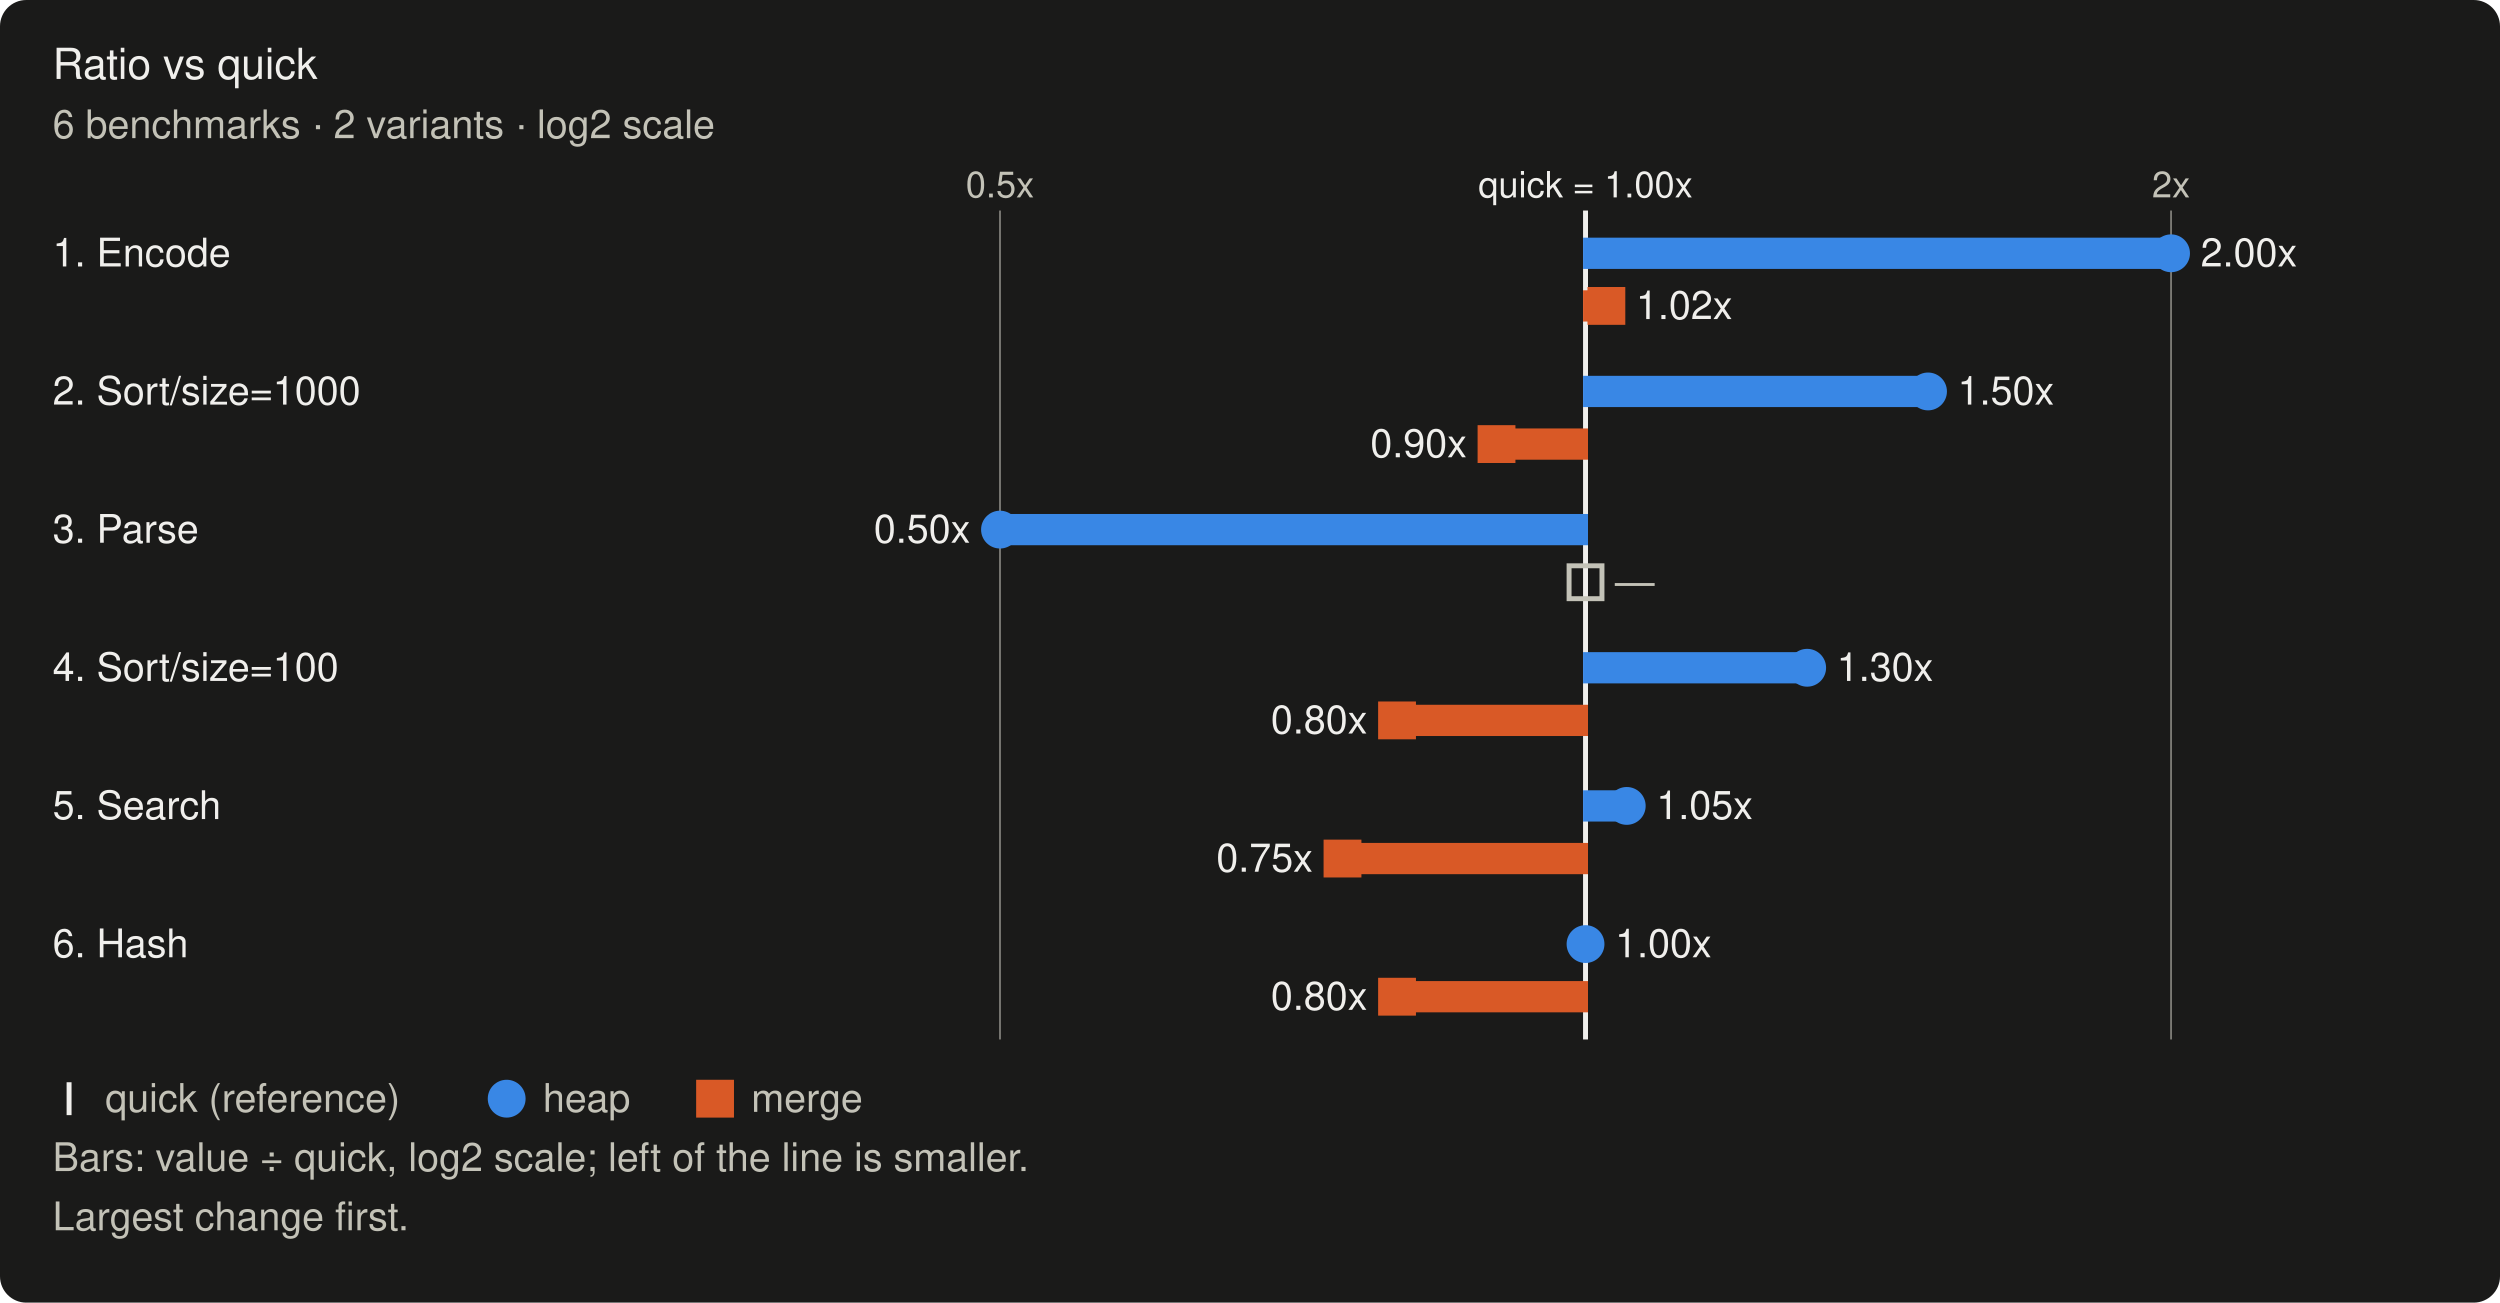
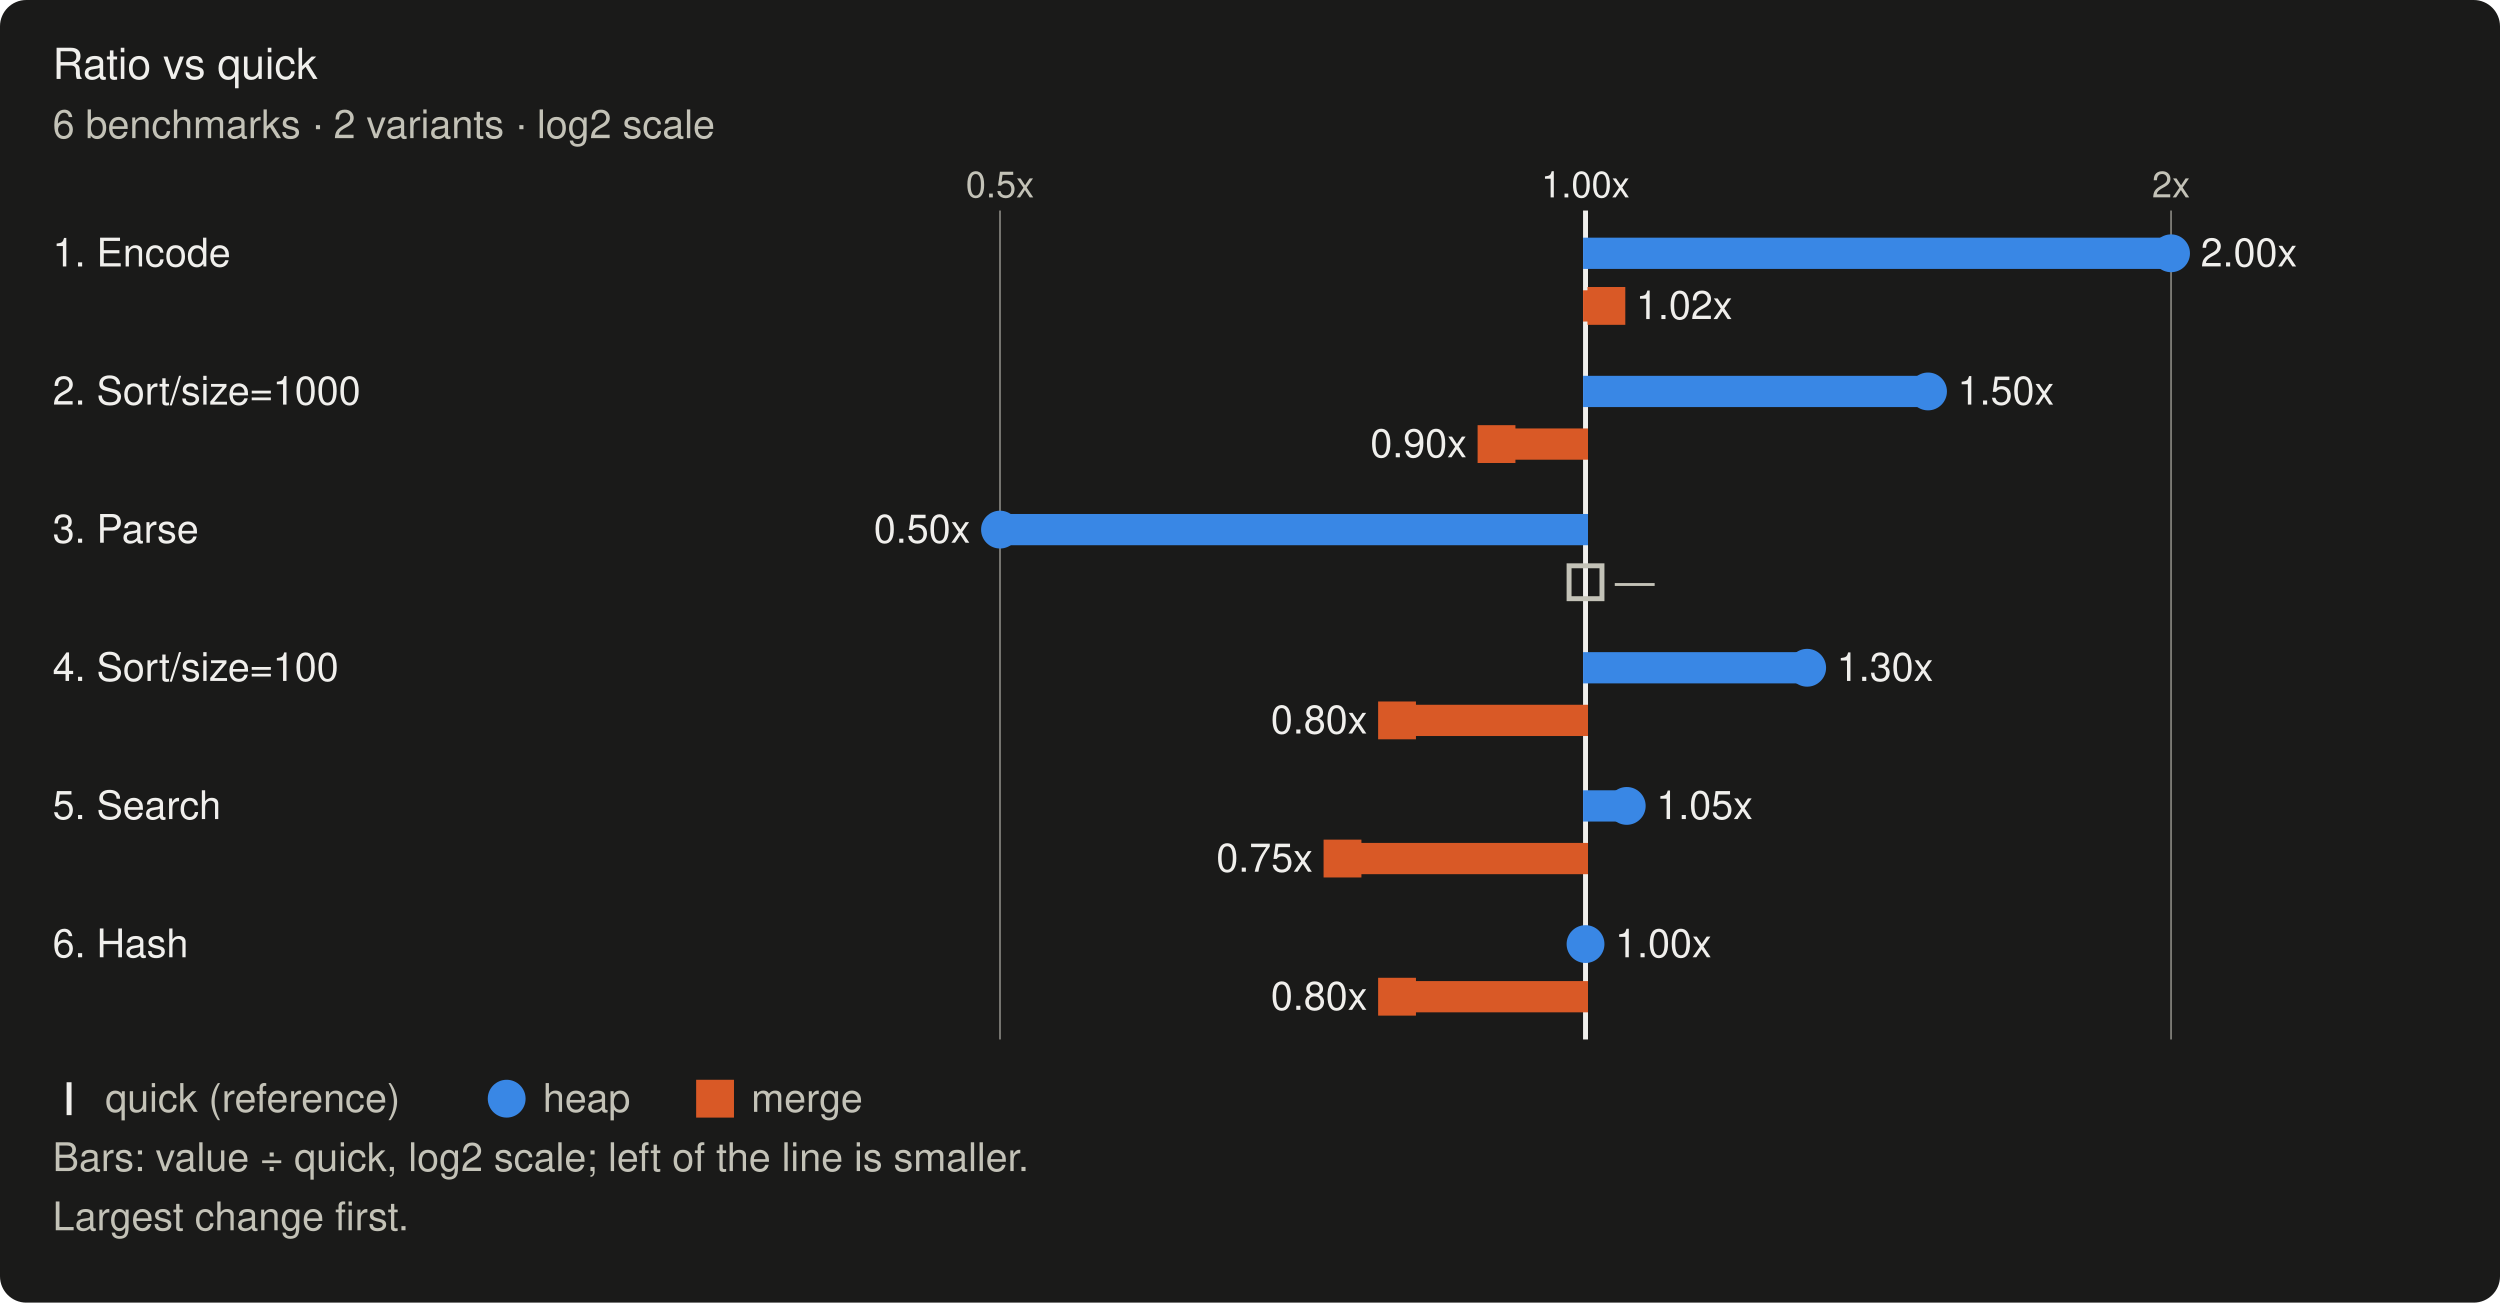
<svg xmlns="http://www.w3.org/2000/svg" width="760" height="396" viewBox="0 0 760 396" role="img" aria-labelledby="t d" font-family="Helvetica, Arial, sans-serif">
  <rect x="0" y="0" width="760" height="396" rx="8" fill="#1a1a19" />
  <text x="16" y="24" text-anchor="start" font-size="13" fill="#f0efec">Ratio vs quick</text>
  <text x="16" y="42" text-anchor="start" font-size="12" fill="#c3c2b7">6 benchmarks · 2 variants · log2 scale</text>
  <line x1="304" y1="64" x2="304" y2="316" stroke="#898781" stroke-width="0.5" />
  <text x="304" y="60" text-anchor="middle" font-size="11" fill="#c3c2b7">0.5x</text>
  <line x1="660" y1="64" x2="660" y2="316" stroke="#898781" stroke-width="0.5" />
  <text x="660" y="60" text-anchor="middle" font-size="11" fill="#c3c2b7">2x</text>
  <line x1="482" y1="64" x2="482" y2="316" stroke="#f0efec" stroke-width="1.5" />
-   <text x="482" y="60" text-anchor="middle" font-size="11" fill="#f0efec">quick = 1.00x</text>
+   <text x="482" y="60" text-anchor="middle" font-size="11" fill="#f0efec">1.00x</text>
  <g>
    <text x="16" y="81" text-anchor="start" font-size="12" fill="#f0efec">1. Encode</text>
    <path d="M482 73L660 73L660 81L482 81Z" fill="#3987e5" stroke="#3987e5" stroke-width="1.5" />
    <path d="M655 77A5 5 0 1 0 665 77A5 5 0 1 0 655 77Z" fill="#3987e5" stroke="#3987e5" stroke-width="1.5" />
    <text x="669" y="81" text-anchor="start" font-size="12" fill="#f0efec">2.00x</text>
    <path d="M482 89L488.34 89L488.34 97L482 97Z" fill="#d95926" stroke="#d95926" stroke-width="1.5" />
    <path d="M483.34 88L493.34 88L493.34 98L483.34 98Z" fill="#d95926" stroke="#d95926" stroke-width="1.5" />
    <text x="497.34" y="97" text-anchor="start" font-size="12" fill="#f0efec">1.02x</text>
  </g>
  <g>
    <text x="16" y="123" text-anchor="start" font-size="12" fill="#f0efec">2. Sort/size=1000</text>
    <path d="M482 115L586.12 115L586.12 123L482 123Z" fill="#3987e5" stroke="#3987e5" stroke-width="1.5" />
    <path d="M581.12 119A5 5 0 1 0 591.12 119A5 5 0 1 0 581.12 119Z" fill="#3987e5" stroke="#3987e5" stroke-width="1.5" />
    <text x="595.12" y="123" text-anchor="start" font-size="12" fill="#f0efec">1.50x</text>
    <path d="M482 131L454.94 131L454.94 139L482 139Z" fill="#d95926" stroke="#d95926" stroke-width="1.5" />
    <path d="M449.94 130L459.94 130L459.94 140L449.94 140Z" fill="#d95926" stroke="#d95926" stroke-width="1.5" />
    <text x="445.94" y="139" text-anchor="end" font-size="12" fill="#f0efec">0.90x</text>
  </g>
  <g>
    <text x="16" y="165" text-anchor="start" font-size="12" fill="#f0efec">3. Parse</text>
    <path d="M482 157L304 157L304 165L482 165Z" fill="#3987e5" stroke="#3987e5" stroke-width="1.5" />
    <path d="M299 161A5 5 0 1 0 309 161A5 5 0 1 0 299 161Z" fill="#3987e5" stroke="#3987e5" stroke-width="1.5" />
    <text x="295" y="165" text-anchor="end" font-size="12" fill="#f0efec">0.50x</text>
    <path d="M477 172L487 172L487 182L477 182Z" fill="none" stroke="#c3c2b7" stroke-width="1.5" />
    <text x="491" y="181" text-anchor="start" font-size="12" fill="#c3c2b7">—</text>
  </g>
  <g>
    <text x="16" y="207" text-anchor="start" font-size="12" fill="#f0efec">4. Sort/size=100</text>
    <path d="M482 199L549.38 199L549.38 207L482 207Z" fill="#3987e5" stroke="#3987e5" stroke-width="1.5" />
    <path d="M544.38 203A5 5 0 1 0 554.38 203A5 5 0 1 0 544.38 203Z" fill="#3987e5" stroke="#3987e5" stroke-width="1.5" />
    <text x="558.38" y="207" text-anchor="start" font-size="12" fill="#f0efec">1.30x</text>
    <path d="M482 215L424.7 215L424.7 223L482 223Z" fill="#d95926" stroke="#d95926" stroke-width="1.5" />
    <path d="M419.7 214L429.7 214L429.7 224L419.7 224Z" fill="#d95926" stroke="#d95926" stroke-width="1.5" />
    <text x="415.7" y="223" text-anchor="end" font-size="12" fill="#f0efec">0.80x</text>
  </g>
  <g>
    <text x="16" y="249" text-anchor="start" font-size="12" fill="#f0efec">5. Search</text>
    <path d="M482 241L494.53 241L494.53 249L482 249Z" fill="#3987e5" stroke="#3987e5" stroke-width="1.5" />
    <path d="M489.53 245A5 5 0 1 0 499.53 245A5 5 0 1 0 489.53 245Z" fill="#3987e5" stroke="#3987e5" stroke-width="1.5" />
    <text x="503.53" y="249" text-anchor="start" font-size="12" fill="#f0efec">1.05x</text>
    <path d="M482 257L408.12 257L408.12 265L482 265Z" fill="#d95926" stroke="#d95926" stroke-width="1.5" />
    <path d="M403.12 256L413.12 256L413.12 266L403.12 266Z" fill="#d95926" stroke="#d95926" stroke-width="1.5" />
    <text x="399.12" y="265" text-anchor="end" font-size="12" fill="#f0efec">0.75x</text>
  </g>
  <g>
    <text x="16" y="291" text-anchor="start" font-size="12" fill="#f0efec">6. Hash</text>
    <path d="M477 287A5 5 0 1 0 487 287A5 5 0 1 0 477 287Z" fill="#3987e5" stroke="#3987e5" stroke-width="1.5" />
    <text x="491" y="291" text-anchor="start" font-size="12" fill="#f0efec">1.00x</text>
    <path d="M482 299L424.7 299L424.7 307L482 307Z" fill="#d95926" stroke="#d95926" stroke-width="1.5" />
    <path d="M419.7 298L429.7 298L429.7 308L419.7 308Z" fill="#d95926" stroke="#d95926" stroke-width="1.5" />
    <text x="415.7" y="307" text-anchor="end" font-size="12" fill="#f0efec">0.80x</text>
  </g>
  <line x1="21" y1="329" x2="21" y2="339" stroke="#f0efec" stroke-width="1.5" />
  <text x="32" y="338" text-anchor="start" font-size="12" fill="#c3c2b7">quick (reference)</text>
  <path d="M149.03 334A5 5 0 1 0 159.03 334A5 5 0 1 0 149.03 334Z" fill="#3987e5" stroke="#3987e5" stroke-width="1.5" />
  <text x="165.03" y="338" text-anchor="start" font-size="12" fill="#c3c2b7">heap</text>
  <path d="M212.38 329L222.38 329L222.38 339L212.38 339Z" fill="#d95926" stroke="#d95926" stroke-width="1.5" />
  <text x="228.38" y="338" text-anchor="start" font-size="12" fill="#c3c2b7">merge</text>
  <text x="16" y="356" text-anchor="start" font-size="12" fill="#c3c2b7">Bars: value ÷ quick, log2 scale; left of the line is smaller.</text>
  <text x="16" y="374" text-anchor="start" font-size="12" fill="#c3c2b7">Largest change first.</text>
</svg>
